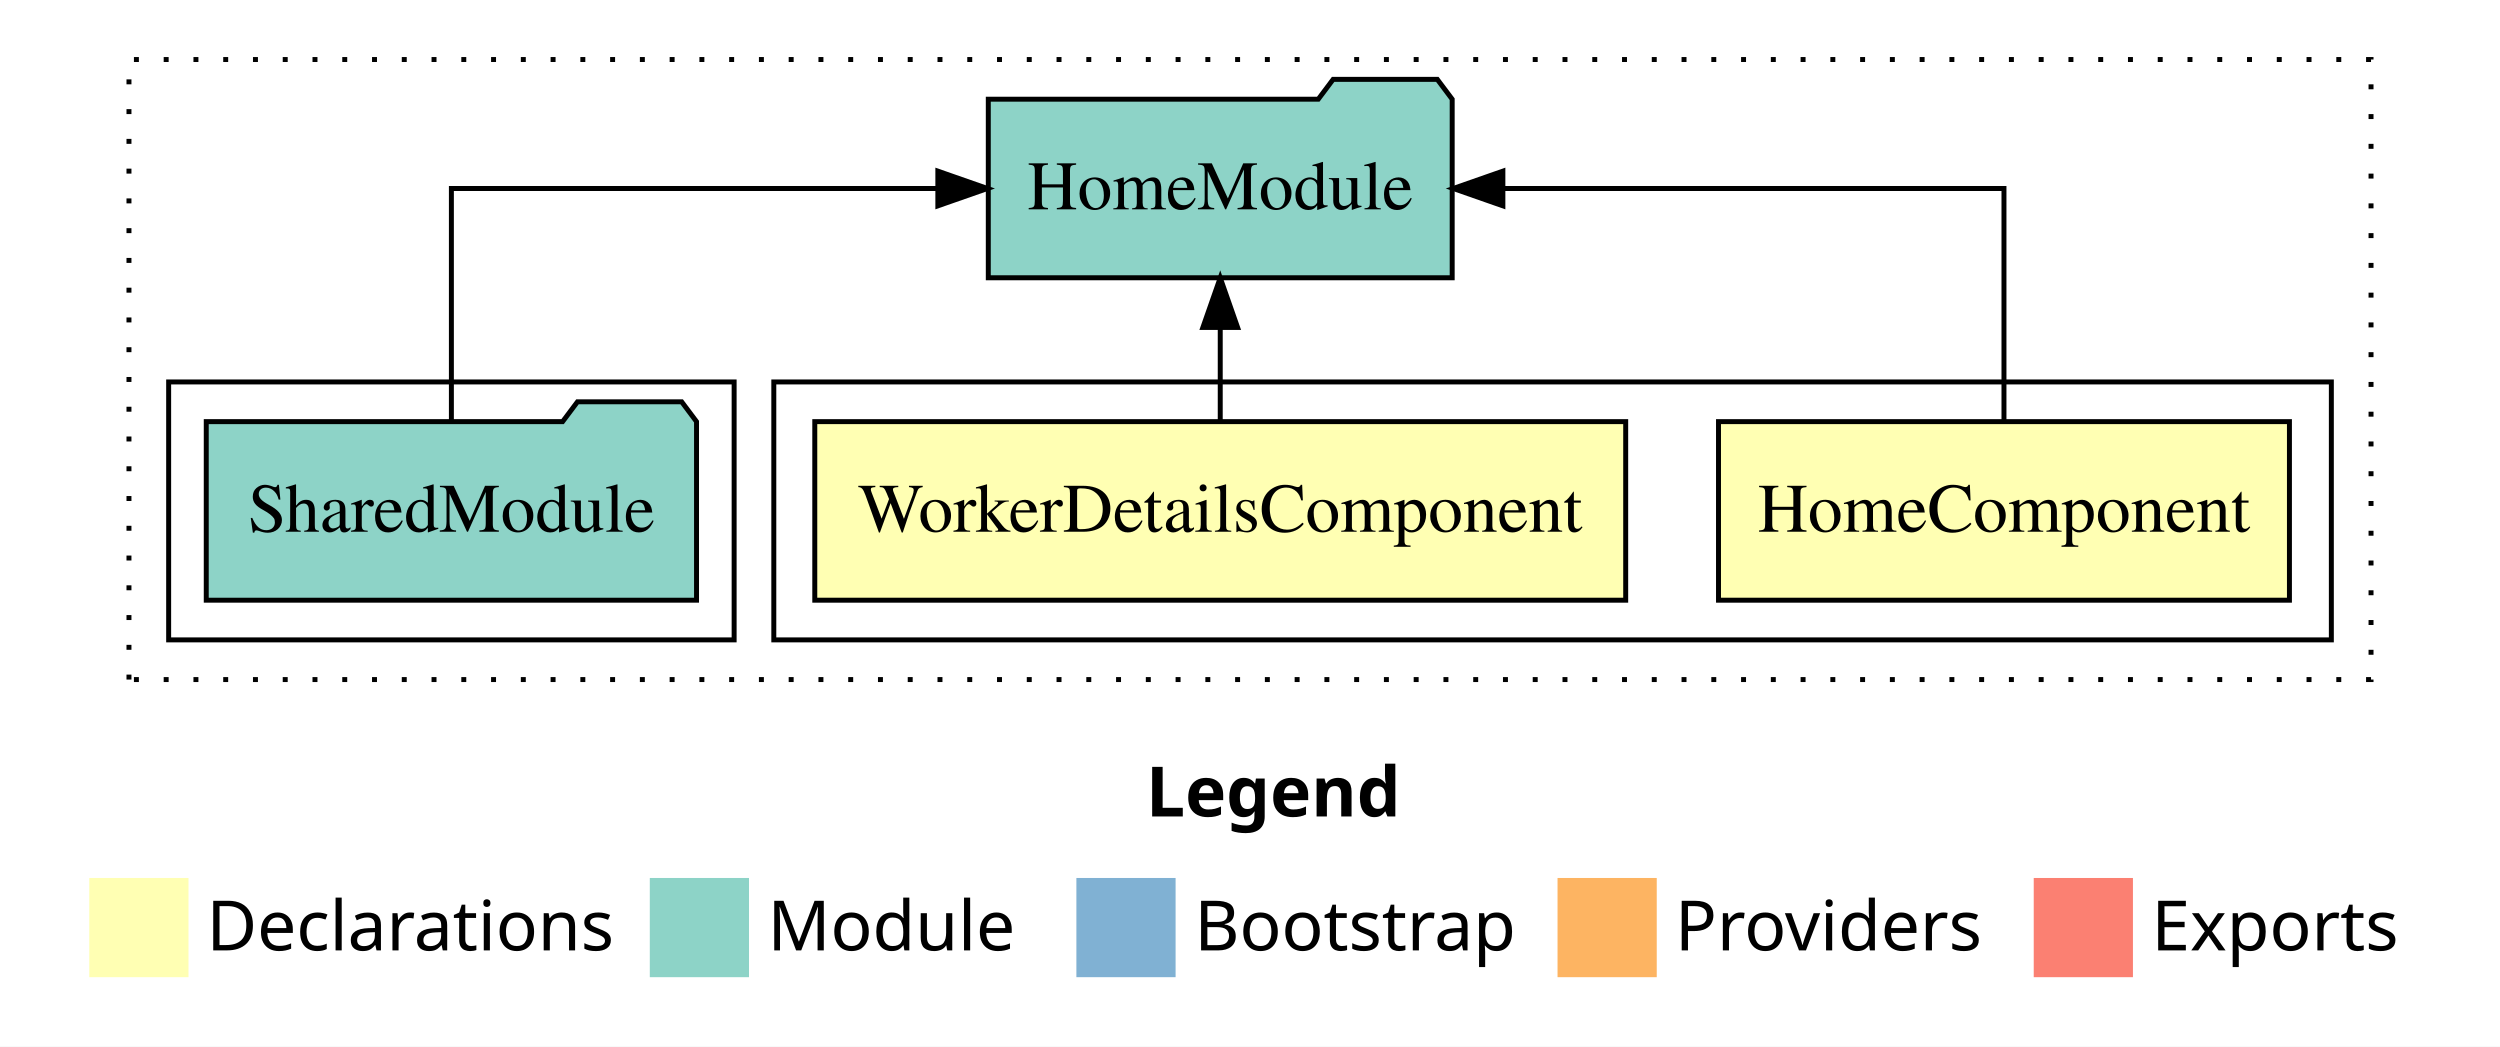
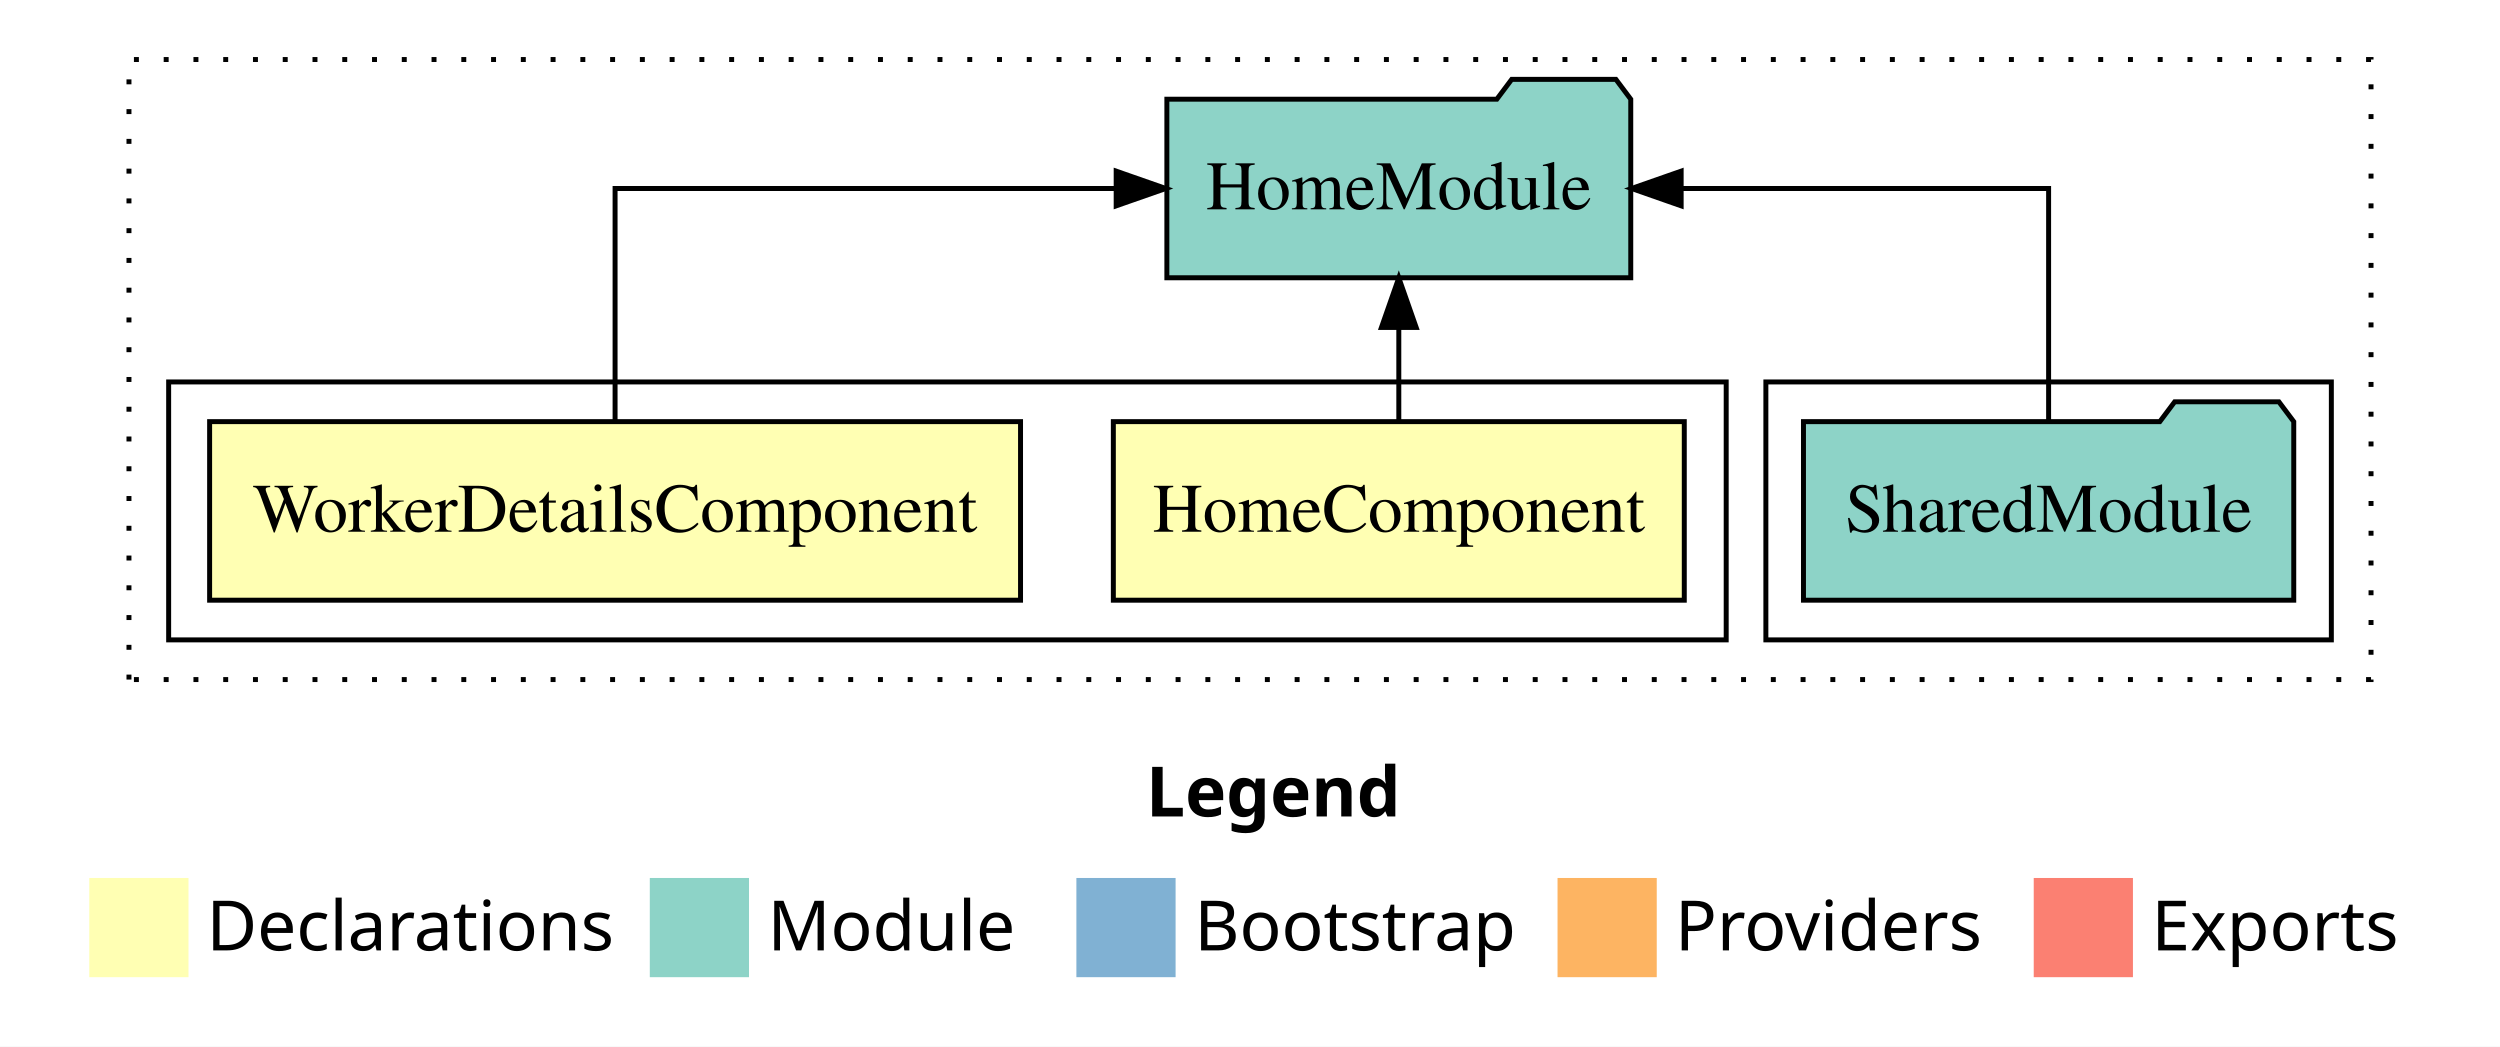
<svg xmlns="http://www.w3.org/2000/svg" width="504pt" height="211pt" viewBox="0.00 0.00 504.00 211.00">
  <g id="graph0" class="graph" transform="scale(1 1) rotate(0) translate(4 207)">
    <polygon fill="white" stroke="transparent" points="-4,4 -4,-207 500,-207 500,4 -4,4" />
    <text text-anchor="start" x="227.01" y="-42.4" font-family="Times-12" font-weight="bold" font-size="14.00">Legend</text>
    <polygon fill="#ffffb3" stroke="transparent" points="14,-10 14,-30 34,-30 34,-10 14,-10" />
    <text text-anchor="start" x="37.63" y="-15.4" font-family="Times-12" font-size="14.00">  Declarations</text>
    <polygon fill="#8dd3c7" stroke="transparent" points="127,-10 127,-30 147,-30 147,-10 127,-10" />
    <text text-anchor="start" x="150.73" y="-15.4" font-family="Times-12" font-size="14.00">  Module</text>
    <polygon fill="#80b1d3" stroke="transparent" points="213,-10 213,-30 233,-30 233,-10 213,-10" />
    <text text-anchor="start" x="236.78" y="-15.4" font-family="Times-12" font-size="14.00">  Bootstrap</text>
    <polygon fill="#fdb462" stroke="transparent" points="310,-10 310,-30 330,-30 330,-10 310,-10" />
    <text text-anchor="start" x="333.67" y="-15.4" font-family="Times-12" font-size="14.00">  Providers</text>
    <polygon fill="#fb8072" stroke="transparent" points="406,-10 406,-30 426,-30 426,-10 406,-10" />
    <text text-anchor="start" x="429.73" y="-15.4" font-family="Times-12" font-size="14.00">  Exports</text>
    <g id="clust1" class="cluster">
      <polygon fill="none" stroke="black" stroke-dasharray="1,5" points="22,-70 22,-195 474,-195 474,-70 22,-70" />
    </g>
+     <g id="clust5" class="cluster">
+       <polygon fill="none" stroke="black" points="352,-78 352,-130 466,-130 466,-78 352,-78" />
+     </g>
    <g id="clust2" class="cluster">
-       <polygon fill="none" stroke="black" points="152,-78 152,-130 466,-130 466,-78 152,-78" />
-     </g>
-     <g id="clust5" class="cluster">
-       <polygon fill="none" stroke="black" points="30,-78 30,-130 144,-130 144,-78 30,-78" />
+       <polygon fill="none" stroke="black" points="30,-78 30,-130 344,-130 344,-78 30,-78" />
    </g>
    <g id="node1" class="node">
-       <polygon fill="#ffffb3" stroke="black" points="457.55,-122 342.45,-122 342.45,-86 457.55,-86 457.55,-122" />
-       <text text-anchor="middle" x="400" y="-99.8" font-family="Times,serif" font-size="14.00">HomeComponent</text>
+       <polygon fill="#ffffb3" stroke="black" points="335.55,-122 220.45,-122 220.45,-86 335.55,-86 335.55,-122" />
+       <text text-anchor="middle" x="278" y="-99.8" font-family="Times,serif" font-size="14.00">HomeComponent</text>
    </g>
    <g id="node3" class="node">
-       <polygon fill="#8dd3c7" stroke="black" points="288.76,-187 285.76,-191 264.76,-191 261.76,-187 195.24,-187 195.24,-151 288.76,-151 288.76,-187" />
-       <text text-anchor="middle" x="242" y="-164.8" font-family="Times,serif" font-size="14.00">HomeModule</text>
+       <polygon fill="#8dd3c7" stroke="black" points="324.76,-187 321.76,-191 300.76,-191 297.76,-187 231.24,-187 231.24,-151 324.76,-151 324.76,-187" />
+       <text text-anchor="middle" x="278" y="-164.8" font-family="Times,serif" font-size="14.00">HomeModule</text>
    </g>
    <g id="edge1" class="edge">
-       <path fill="none" stroke="black" d="M400,-122.11C400,-141.34 400,-169 400,-169 400,-169 298.98,-169 298.98,-169" />
-       <polygon fill="black" stroke="black" points="298.98,-165.5 288.98,-169 298.98,-172.5 298.98,-165.5" />
+       <path fill="none" stroke="black" d="M278,-122.11C278,-122.11 278,-140.99 278,-140.99" />
+       <polygon fill="black" stroke="black" points="274.5,-140.99 278,-150.99 281.5,-140.99 274.5,-140.99" />
    </g>
    <g id="node2" class="node">
-       <polygon fill="#ffffb3" stroke="black" points="323.74,-122 160.26,-122 160.26,-86 323.74,-86 323.74,-122" />
-       <text text-anchor="middle" x="242" y="-99.8" font-family="Times,serif" font-size="14.00">WorkerDetailsComponent</text>
+       <polygon fill="#ffffb3" stroke="black" points="201.74,-122 38.26,-122 38.26,-86 201.74,-86 201.74,-122" />
+       <text text-anchor="middle" x="120" y="-99.8" font-family="Times,serif" font-size="14.00">WorkerDetailsComponent</text>
    </g>
    <g id="edge2" class="edge">
-       <path fill="none" stroke="black" d="M242,-122.11C242,-122.11 242,-140.99 242,-140.99" />
-       <polygon fill="black" stroke="black" points="238.5,-140.99 242,-150.99 245.5,-140.99 238.5,-140.99" />
+       <path fill="none" stroke="black" d="M120,-122.11C120,-141.34 120,-169 120,-169 120,-169 221.02,-169 221.02,-169" />
+       <polygon fill="black" stroke="black" points="221.02,-172.5 231.02,-169 221.02,-165.5 221.02,-172.5" />
    </g>
    <g id="node4" class="node">
-       <polygon fill="#8dd3c7" stroke="black" points="136.42,-122 133.42,-126 112.42,-126 109.42,-122 37.58,-122 37.58,-86 136.42,-86 136.42,-122" />
-       <text text-anchor="middle" x="87" y="-99.8" font-family="Times,serif" font-size="14.00">SharedModule</text>
+       <polygon fill="#8dd3c7" stroke="black" points="458.42,-122 455.42,-126 434.42,-126 431.42,-122 359.58,-122 359.58,-86 458.42,-86 458.42,-122" />
+       <text text-anchor="middle" x="409" y="-99.8" font-family="Times,serif" font-size="14.00">SharedModule</text>
    </g>
    <g id="edge3" class="edge">
-       <path fill="none" stroke="black" d="M87,-122.11C87,-141.34 87,-169 87,-169 87,-169 185.07,-169 185.07,-169" />
-       <polygon fill="black" stroke="black" points="185.07,-172.5 195.07,-169 185.07,-165.5 185.07,-172.5" />
+       <path fill="none" stroke="black" d="M409,-122.11C409,-141.34 409,-169 409,-169 409,-169 334.92,-169 334.92,-169" />
+       <polygon fill="black" stroke="black" points="334.92,-165.5 324.92,-169 334.92,-172.5 334.92,-165.5" />
    </g>
  </g>
</svg>
